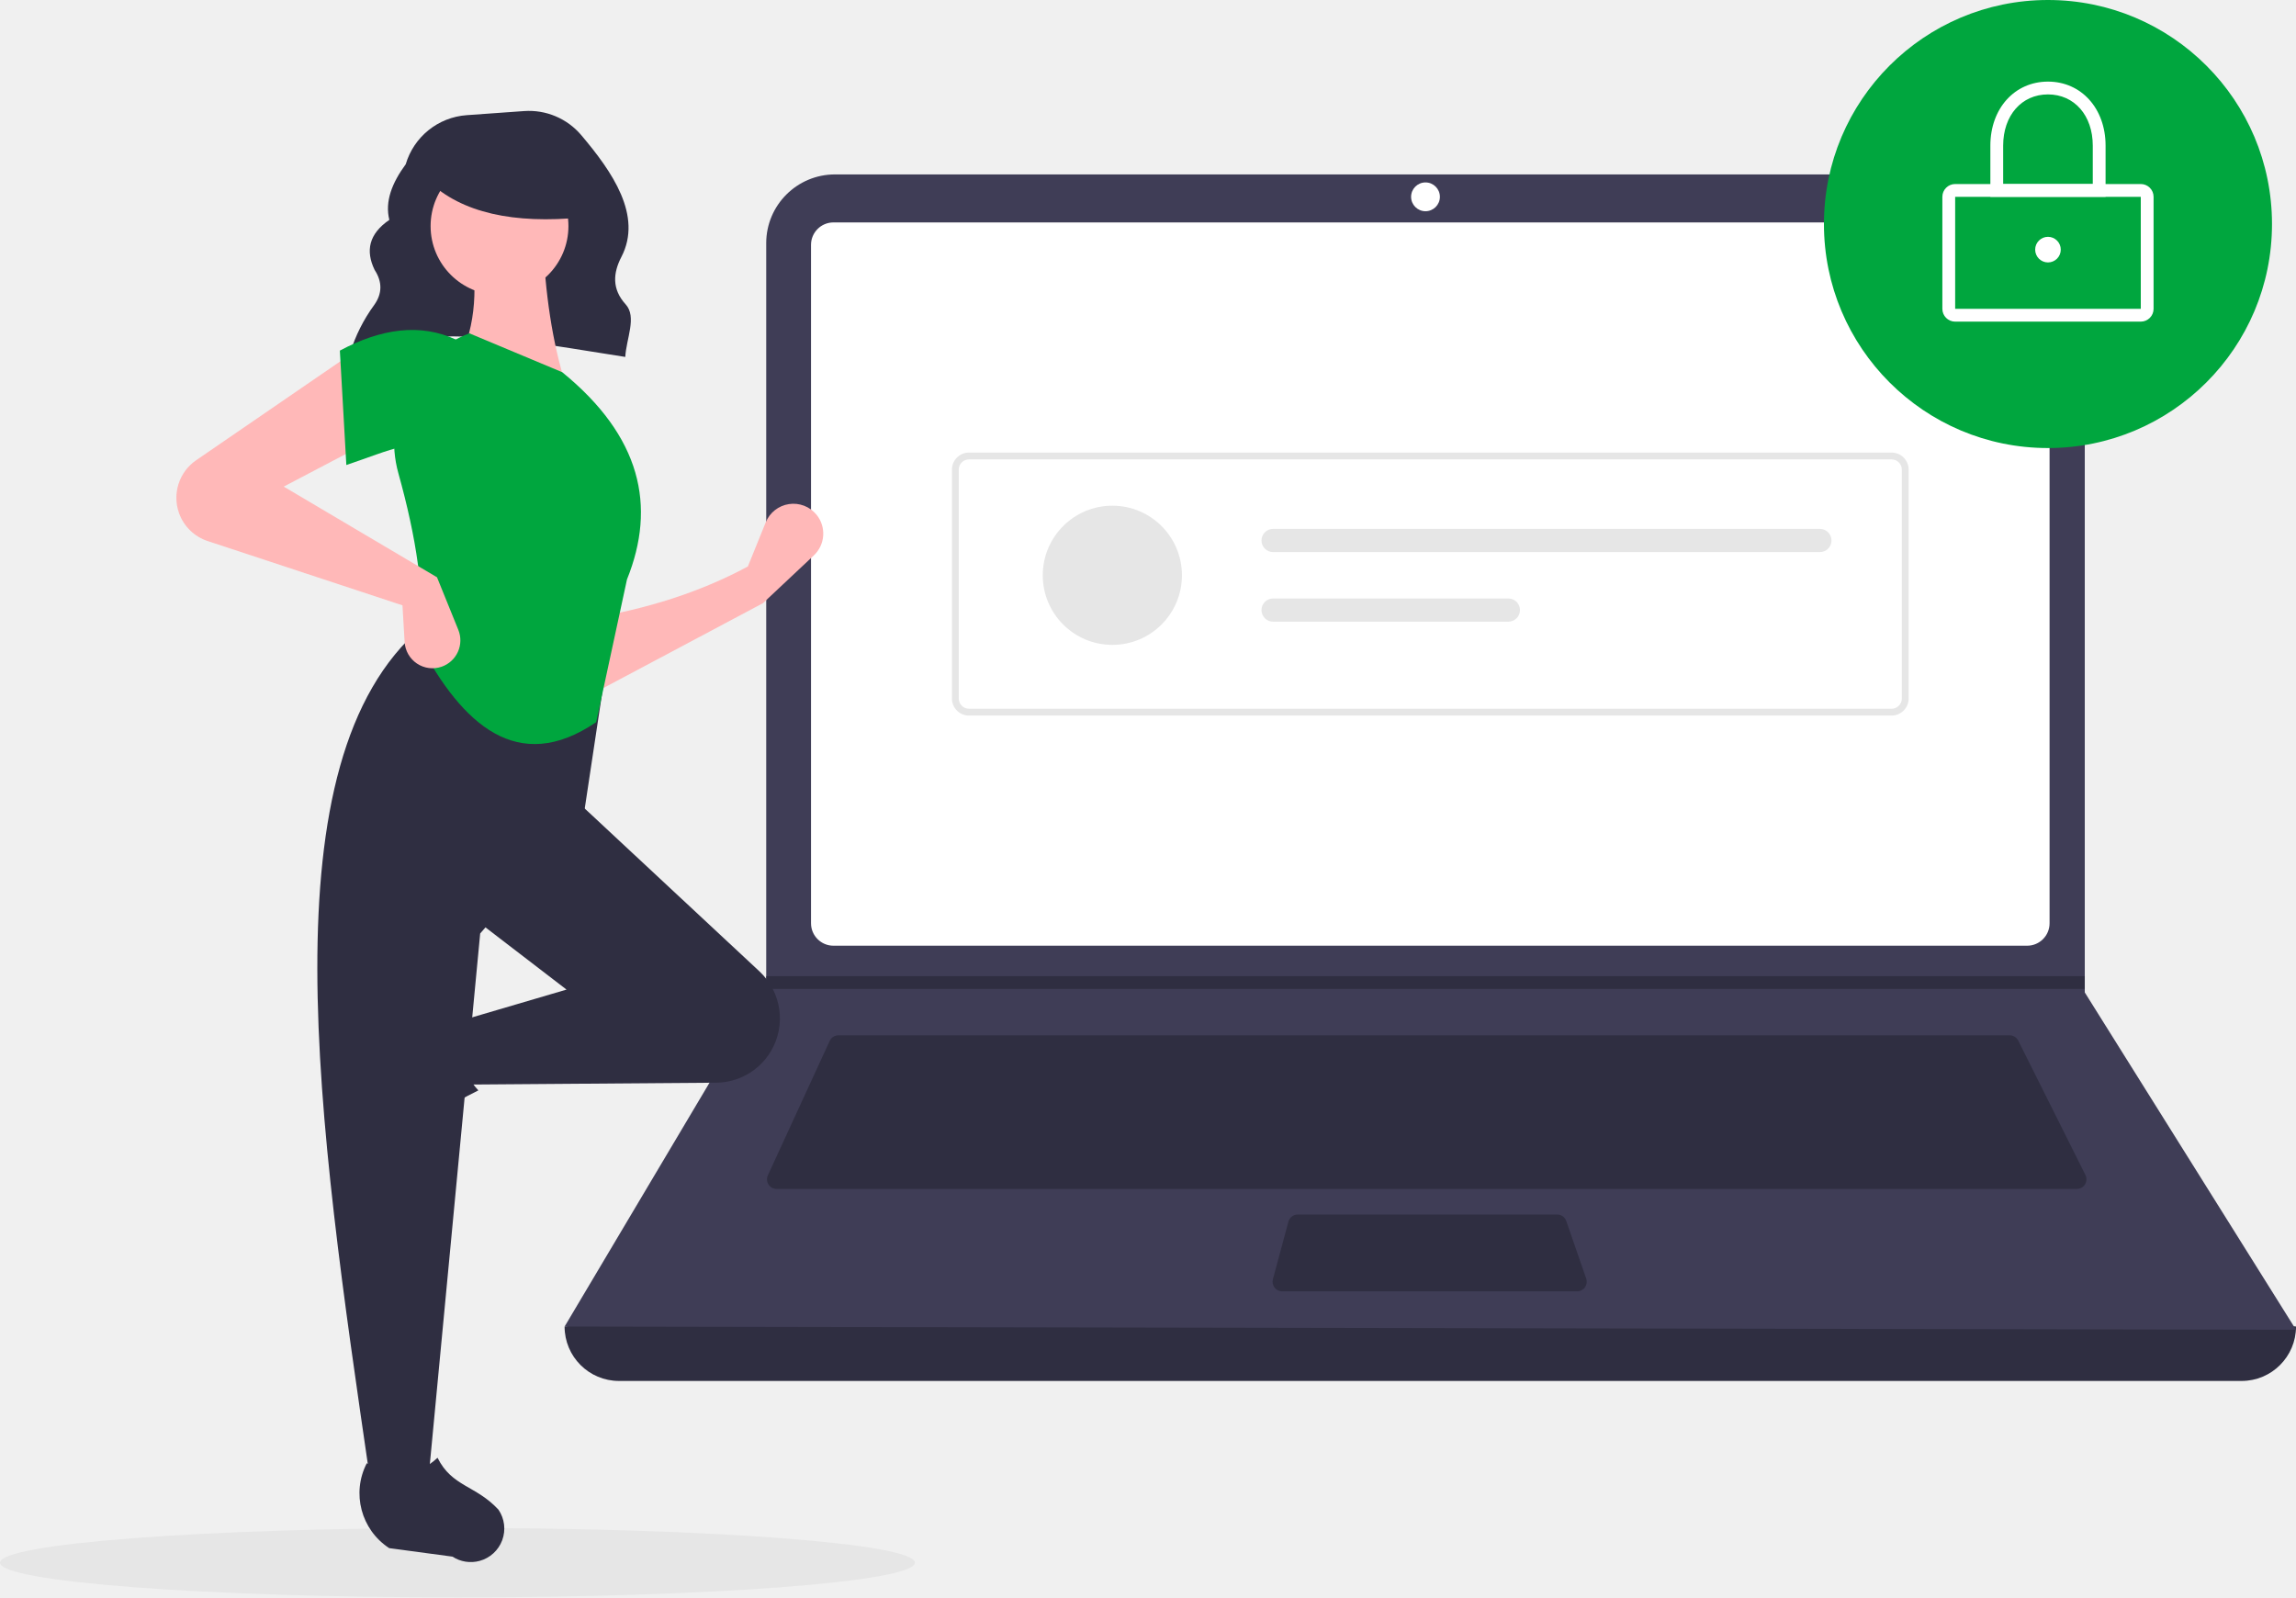
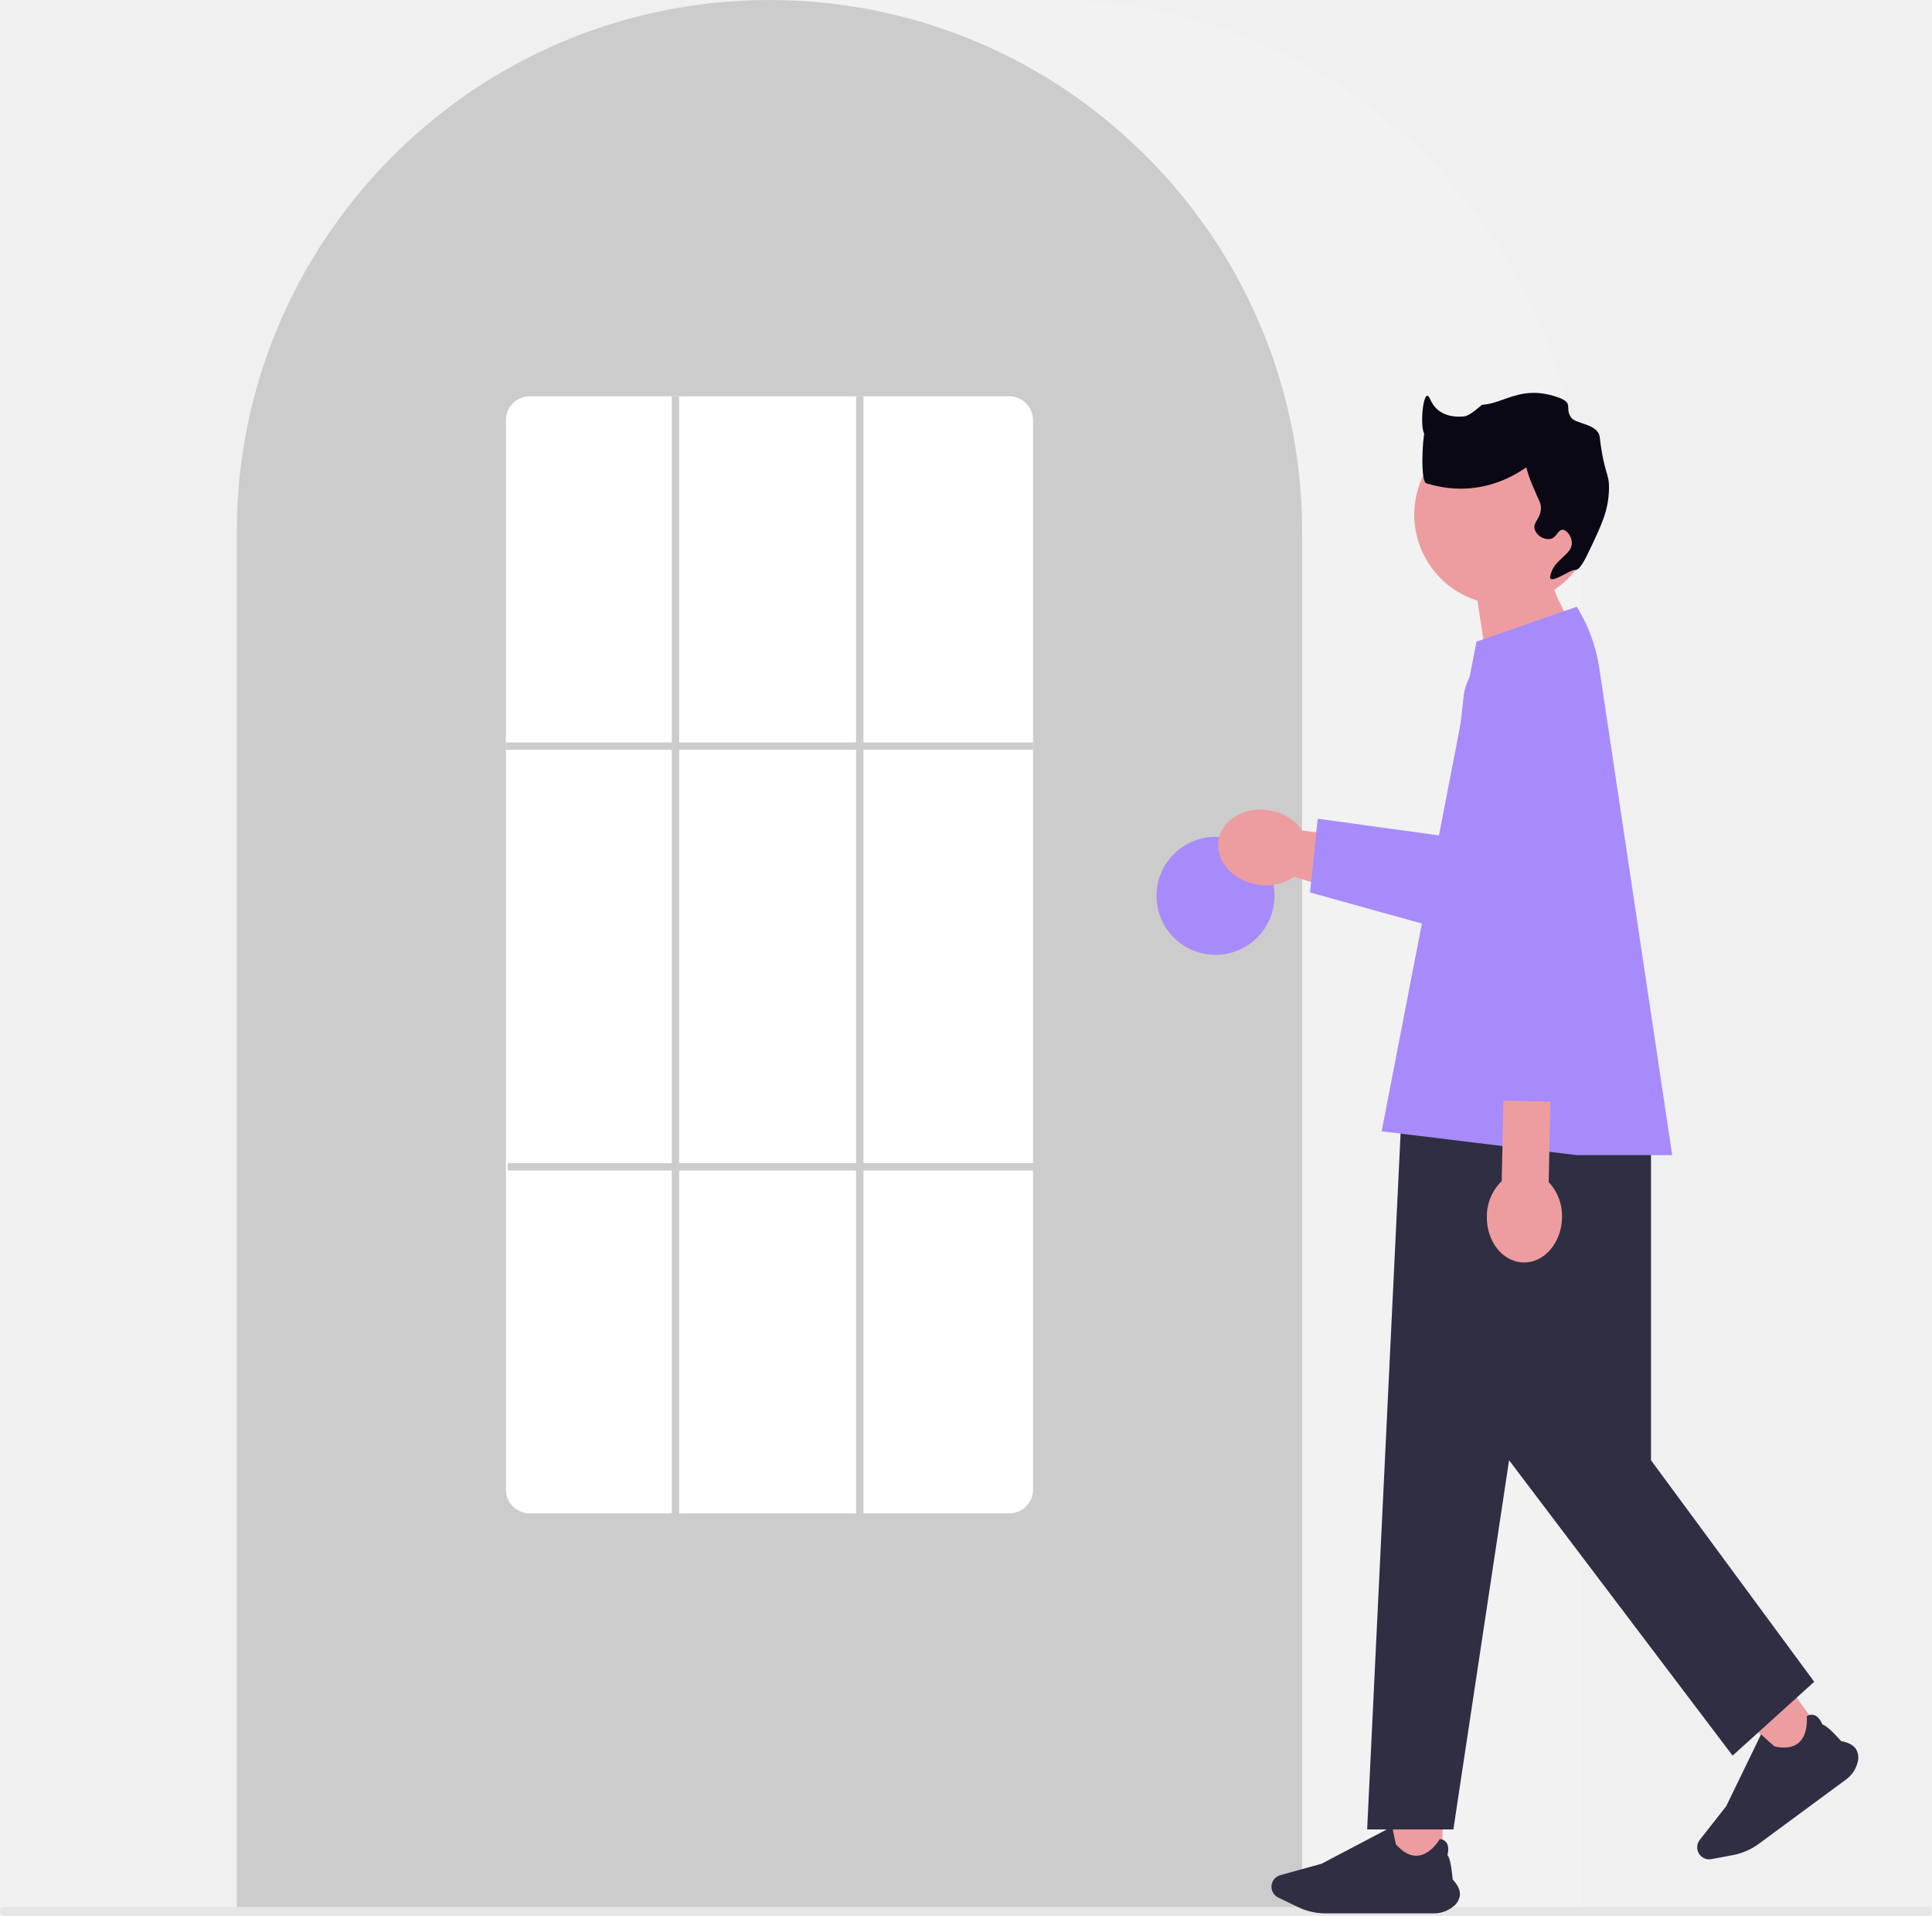
- <svg xmlns="http://www.w3.org/2000/svg" width="793" height="551.732" viewBox="0 0 793 551.732" role="img" artist="Katerina Limpitsouni" source="https://undraw.co/">
-   <ellipse cx="158" cy="539.732" rx="158" ry="12" fill="#e6e6e6" />
-   <path d="M324.272,296.554c27.497-11.695,61.744-4.285,95.191.858.311-6.228,4.084-13.808.132-18.153-4.801-5.279-4.359-10.825-1.47-16.404,7.388-14.265-3.197-29.444-13.884-42.065a23.669,23.669,0,0,0-19.755-8.292l-19.797,1.414A23.709,23.709,0,0,0,343.635,230.859v0c-4.727,6.429-7.257,12.841-5.664,19.219-7.081,4.839-8.27,10.68-5.089,17.264,2.698,4.146,2.669,8.182-.123,12.106a55.891,55.891,0,0,0-8.31,16.506Z" transform="translate(-203.5 -174.1342)" fill="#2f2e41" />
-   <path d="M977.709,651.097H417.291A18.791,18.791,0,0,1,398.5,632.306h0q304.727-35.415,598,0h0A18.791,18.791,0,0,1,977.709,651.097Z" transform="translate(-203.5 -174.1342)" fill="#2f2e41" />
-   <path d="M996.5,633.412l-598-1.105,69.306-116.616.332-.553V258.131a23.752,23.752,0,0,1,23.754-23.754H899.792a23.752,23.752,0,0,1,23.754,23.754V516.906Z" transform="translate(-203.5 -174.1342)" fill="#3f3d56" />
-   <path d="M491.35,250.957a7.746,7.746,0,0,0-7.738,7.738V493.031a7.747,7.747,0,0,0,7.738,7.738H903.65a7.747,7.747,0,0,0,7.738-7.738V258.694a7.747,7.747,0,0,0-7.738-7.738Z" transform="translate(-203.5 -174.1342)" fill="#fff" />
-   <path d="M493.078,531.718a3.325,3.325,0,0,0-3.013,1.93l-21.355,46.425a3.316,3.316,0,0,0,3.012,4.702H920.814a3.316,3.316,0,0,0,2.965-4.799L900.567,533.551a3.299,3.299,0,0,0-2.965-1.833Z" transform="translate(-203.5 -174.1342)" fill="#2f2e41" />
-   <circle cx="492.342" cy="67.98" r="4.974" fill="#fff" />
-   <path d="M651.7,593.619a3.321,3.321,0,0,0-3.202,2.454l-5.357,19.896a3.316,3.316,0,0,0,3.202,4.179h101.874a3.315,3.315,0,0,0,3.133-4.401l-6.887-19.896a3.318,3.318,0,0,0-3.134-2.231Z" transform="translate(-203.5 -174.1342)" fill="#2f2e41" />
-   <polygon points="720.046 337.135 720.046 341.556 264.306 341.556 264.649 341.004 264.649 337.135 720.046 337.135" fill="#2f2e41" />
-   <circle cx="707.335" cy="77.375" r="77.375" fill="#00a63e" />
-   <path d="M942.89,285.223H878.779a4.426,4.426,0,0,1-4.421-4.421V242.114a4.426,4.426,0,0,1,4.421-4.421H942.89a4.426,4.426,0,0,1,4.421,4.421v38.688A4.426,4.426,0,0,1,942.89,285.223Zm-64.111-43.109v38.688h64.114L942.89,242.114Z" transform="translate(-203.5 -174.1342)" fill="#fff" />
-   <path d="M930.731,242.114h-39.793V224.428c0-12.81,8.368-22.107,19.896-22.107s19.896,9.297,19.896,22.107Zm-35.372-4.421h30.95V224.428c0-10.413-6.363-17.686-15.475-17.686s-15.475,7.273-15.475,17.686Z" transform="translate(-203.5 -174.1342)" fill="#fff" />
-   <circle cx="707.335" cy="86.218" r="4.421" fill="#fff" />
-   <path d="M856.82,421.284H538.18a5.908,5.908,0,0,1-5.901-5.901V336.342a5.908,5.908,0,0,1,5.901-5.901H856.82a5.908,5.908,0,0,1,5.901,5.901V415.383A5.908,5.908,0,0,1,856.82,421.284Zm-318.64-88.482a3.544,3.544,0,0,0-3.54,3.54V415.383a3.544,3.544,0,0,0,3.54,3.54H856.82a3.544,3.544,0,0,0,3.54-3.54V336.342a3.544,3.544,0,0,0-3.54-3.54Z" transform="translate(-203.5 -174.1342)" fill="#e6e6e6" />
-   <circle cx="384.19" cy="198.695" r="24.036" fill="#e6e6e6" />
-   <path d="M643.203,356.805a4.006,4.006,0,1,0,0,8.012H832.061a4.006,4.006,0,0,0,0-8.012Z" transform="translate(-203.5 -174.1342)" fill="#e6e6e6" />
-   <path d="M643.203,380.842a4.006,4.006,0,1,0,0,8.012H724.469a4.006,4.006,0,1,0,0-8.012Z" transform="translate(-203.5 -174.1342)" fill="#e6e6e6" />
-   <path d="M467.022,382.462,408.119,413.778l-.746-26.096c19.226-3.209,37.517-8.797,54.429-17.895l6.16-15.22a10.318,10.318,0,0,1,17.536-2.678l0,0a10.318,10.318,0,0,1-.908,14.069Z" transform="translate(-203.5 -174.1342)" fill="#ffb8b8" />
-   <path d="M323.098,563.267v0a11.574,11.574,0,0,1,1.469-9.363l12.939-19.858a22.612,22.612,0,0,1,29.335-7.739h0c-5.438,9.256-4.68,17.377,1.878,24.434a117.631,117.631,0,0,0-27.936,19.045A11.574,11.574,0,0,1,323.098,563.267Z" transform="translate(-203.5 -174.1342)" fill="#2f2e41" />
-   <path d="M469.705,537.303l0,0a22.203,22.203,0,0,1-18.871,10.779l-85.96.651-3.728-21.623,38.026-11.184-32.061-24.605L402.154,450.313l63.65,59.324A22.203,22.203,0,0,1,469.705,537.303Z" transform="translate(-203.5 -174.1342)" fill="#2f2e41" />
-   <path d="M351.453,685.179H331.321c-18.075-123.898-36.474-248.142,17.895-294.515l64.122,10.439L405.136,455.532l-35.789,41.008Z" transform="translate(-203.5 -174.1342)" fill="#2f2e41" />
-   <path d="M369.149,713.246h0a11.574,11.574,0,0,1-9.363-1.469l-21.859-2.938a22.612,22.612,0,0,1-7.741-29.335v0c9.257,5.437,17.377,4.679,24.434-1.879,4.986,10.067,13.201,9.453,21.047,17.935A11.574,11.574,0,0,1,369.149,713.246Z" transform="translate(-203.5 -174.1342)" fill="#2f2e41" />
-   <path d="M399.172,307.902l-37.28-8.947c6.192-12.674,6.702-26.776,3.728-41.754l25.351-.746C391.764,275.08,394.167,292.481,399.172,307.902Z" transform="translate(-203.5 -174.1342)" fill="#ffb8b8" />
-   <path d="M409.418,423.552c-27.139,18.493-46.314.633-60.947-26.923,2.033-16.862-1.259-37.041-7.357-58.966a40.138,40.138,0,0,1,24.506-48.401h0l32.061,13.421c27.224,22.19,32.582,46.227,22.368,71.578Z" transform="translate(-203.5 -174.1342)" fill="#00a63e" />
-   <path d="M331.321,326.542,301.497,342.2l52.938,31.316,7.366,18.17a9.637,9.637,0,0,1-5.789,12.731h0a9.637,9.637,0,0,1-12.762-8.544l-.745-12.663-67.284-22.204a15.733,15.733,0,0,1-9.873-9.611v0a15.733,15.733,0,0,1,5.903-18.303l54.105-37.118Z" transform="translate(-203.5 -174.1342)" fill="#ffb8b8" />
-   <path d="M361.146,329.524c-12.439-5.451-23.749.47-38.026,5.219l-2.237-39.517c14.176-7.556,27.692-9.593,40.263-3.728Z" transform="translate(-203.5 -174.1342)" fill="#00a63e" />
-   <circle cx="172.525" cy="78.093" r="23.802" fill="#ffb8b8" />
-   <path d="M404.5,249.224c-23.566,2.308-41.523-1.546-53-12.52v-8.838h51Z" transform="translate(-203.5 -174.1342)" fill="#2f2e41" />
+ <svg xmlns="http://www.w3.org/2000/svg" width="800.012" height="793.179" viewBox="0 0 800.012 793.179" role="img" artist="Katerina Limpitsouni" source="https://undraw.co/">
+   <g transform="translate(-571.203 -218.417)">
+     <path d="M981.632,982.127H424.5V410.494c0-121.619,98.944-220.563,220.563-220.563H761.069c121.619,0,220.563,98.944,220.563,220.563Z" transform="translate(244.764 28.486)" fill="#f2f2f2" />
+     <path d="M865.627,982.125H424.5V410.492a218.856,218.856,0,0,1,42.122-129.658c1.013-1.381,2.024-2.744,3.066-4.092a220.511,220.511,0,0,1,46.943-45.564c1.007-.733,2.018-1.453,3.044-2.173a220.046,220.046,0,0,1,48.039-25.123c1.009-.382,2.036-.765,3.063-1.133a219.832,219.832,0,0,1,47.484-11.2c1-.137,2.035-.244,3.065-.352a223.293,223.293,0,0,1,47.479,0c1.028.107,2.059.215,3.074.353a219.788,219.788,0,0,1,47.471,11.2c1.027.367,2.055.75,3.066,1.134A219.5,219.5,0,0,1,769.9,228.635c1.025.7,2.051,1.424,3.062,2.144a222.832,222.832,0,0,1,28.06,23.757,220.263,220.263,0,0,1,19.423,22.21c1.039,1.344,2.049,2.707,3.061,4.086a218.858,218.858,0,0,1,42.124,129.66Z" transform="translate(244.764 28.488)" fill="#ccc" />
+     <circle cx="24.422" cy="24.422" r="24.422" transform="translate(1050.098 564.909)" fill="#a78bfb" />
+     <path d="M1064.222,710.828H266.783c-.71,0-1.286-.814-1.286-1.817s.576-1.818,1.286-1.818h797.439c.71,0,1.286.814,1.286,1.818S1064.933,710.828,1064.222,710.828Z" transform="translate(305.707 300.768)" fill="#e6e6e6" />
+     <path d="M705.852,759.927H507.422a9.869,9.869,0,0,1-9.922-9.792V307.223a9.869,9.869,0,0,1,9.921-9.792H705.852a9.869,9.869,0,0,1,9.921,9.792V750.135a9.869,9.869,0,0,1-9.922,9.792Z" transform="translate(283.19 85.073)" fill="#fff" />
+     <rect width="218.274" height="3.053" transform="translate(780.69 525.816)" fill="#ccc" />
+     <rect width="218.274" height="3.053" transform="translate(781.453 699.995)" fill="#ccc" />
+     <rect width="3.053" height="464.023" transform="translate(849.378 382.505)" fill="#ccc" />
+     <rect width="3.053" height="464.023" transform="translate(925.697 382.505)" fill="#ccc" />
+     <g transform="translate(1075.599 381.07)">
+       <path d="M532.06,220.925a23,23,0,0,1-.621,5.294l-17.588,74.846a19.759,19.759,0,0,1-23.787,14.714l-70.488-21.872-3.442-1.063a20.41,20.41,0,0,1-15.462,3.21c-10.231-1.81-17.314-10.136-15.82-18.609s11-13.862,21.23-12.062a20.45,20.45,0,0,1,13.441,8.294l.052.01.179.032,61.352,7.589,5.157-62.226a22.937,22.937,0,0,1,45.8,1.842Z" transform="translate(-384.654 -92.478)" fill="#ed9da0" />
+       <path d="M523.778,220.925a23,23,0,0,1-.621,5.294l-14.431,78a19.759,19.759,0,0,1-23.787,14.714l-70.488-19.6,3.158-30.523h0l53.679,7.368,6.694-57.1a22.937,22.937,0,0,1,45.8,1.842Z" transform="translate(-376.371 -92.478)" fill="#a78bfb" />
+       <rect width="21.152" height="21.152" transform="translate(221.929 552.023) rotate(-36.399)" fill="#ed9da0" />
+       <path d="M601.519,570.531l-36.191,26.681a25.93,25.93,0,0,1-10.5,4.579l-9.036,1.712a4.978,4.978,0,0,1-4.842-7.965l10.957-13.956,14.423-29.737.083.076c2.085,1.906,5.251,4.772,5.488,4.912,4.454.986,7.875.432,10.167-1.646,4-3.624,3.193-10.733,3.184-10.8l-.007-.055.047-.028a3.561,3.561,0,0,1,3.119-.427c2.082.76,3.168,3.492,3.324,3.911,2.032.285,7.318,6.345,7.743,6.836,3.041.551,5.135,1.693,6.223,3.393a6.917,6.917,0,0,1,.548,5.635A12.556,12.556,0,0,1,601.519,570.531Z" transform="translate(-341.504 3.596)" fill="#2f2e43" />
+       <rect width="21.152" height="21.152" transform="translate(71.799 589.151)" fill="#ed9da0" />
+       <path d="M469.188,615.868H424.225a25.933,25.933,0,0,1-11.168-2.545l-8.289-3.984a4.978,4.978,0,0,1,.829-9.284l17.1-4.732,29.255-15.377.022.111c.547,2.771,1.395,6.957,1.5,7.211,3,3.437,6.082,5.021,9.16,4.708,5.369-.544,8.938-6.744,8.974-6.807l.027-.048.055.006a3.561,3.561,0,0,1,2.764,1.507c1.225,1.847.478,4.691.355,5.12,1.467,1.435,2.125,9.45,2.176,10.1,2.121,2.248,3.129,4.409,3,6.424a6.918,6.918,0,0,1-2.9,4.861,12.557,12.557,0,0,1-7.893,2.733Z" transform="translate(-379.847 13.676)" fill="#2f2e43" />
+       <path d="M550.486,317.714H449.111L432.951,654.023h35.7l23.066-152.868,92.559,122.294,33.792-30.574-67.584-91.721Z" transform="translate(-371.229 -59.214)" fill="#2f2e43" />
+       <path d="M522.94,162.995a37.361,37.361,0,1,0-48.555,35.653l7.223,47.733,36.82-30.683s-7.954-10.131-12.22-21.556A37.321,37.321,0,0,0,522.94,162.995Z" transform="translate(-366.985 -112.605)" fill="#ed9da0" />
+       <path d="M524.276,281.639l16.557,48.79-93.675-1.053,13.967-44.58Z" transform="translate(-367.28 -69.241)" fill="#ed9da0" />
+       <path d="M518.46,184.739l-41.541,14.442L437.647,401.925l80.814,9.867h39.5l-30.18-201.615a67.286,67.286,0,0,0-9.323-25.438h0Z" transform="translate(-369.923 -96.176)" fill="#a78bfb" />
+       <path d="M497.342,378.487l.723-33.325-19.458-.422-.723,33.325a20.428,20.428,0,0,0-6.155,14.543c-.225,10.388,6.561,18.96,15.158,19.147s15.749-8.083,15.974-18.471a20.428,20.428,0,0,0-5.519-14.8Z" transform="translate(-360.452 -51.702)" fill="#ed9da0" />
+       <path d="M421.883,197.209c1.943.331,4.223-4.377,6.4-8.963,4.562-9.6,7.462-15.7,7.682-24.328.188-7.352-1.854-5.422-3.841-21.767-.655-5.391-9.865-5.381-11.74-7.941-3.166-4.324,1.692-6.107-6.186-8.7-14.756-4.865-21.428,2.693-30.8,3.344-.237.016-4.882,4.56-7.477,4.795-4.546.412-11.1-.3-14.043-7.222-2.749-6.476-4.57,12.448-2.113,14.789a49.753,49.753,0,0,1,5.776,7.342c.1.411-4.331-12.944-5.776-8.99-1.04,2.845-1.991,21.244.654,21.794,2.212.46,20.594,7.52,40.974-6.4.723-.494.04.294,2.561,6.4,3.179,7.7,3.9,8.121,3.841,10.243-.12,4.593-3.569,5.946-2.561,8.963a6.2,6.2,0,0,0,6.4,3.841c2.7-.558,3.165-3.9,5.122-3.841,1.676.051,3.664,2.575,3.841,5.122.373,5.366-7.571,6.842-8.963,14.085-.786,4.088,8.458-2.865,10.243-2.561Z" transform="translate(-274.113 -123.882)" fill="#090814" />
+     </g>
+   </g>
</svg>
